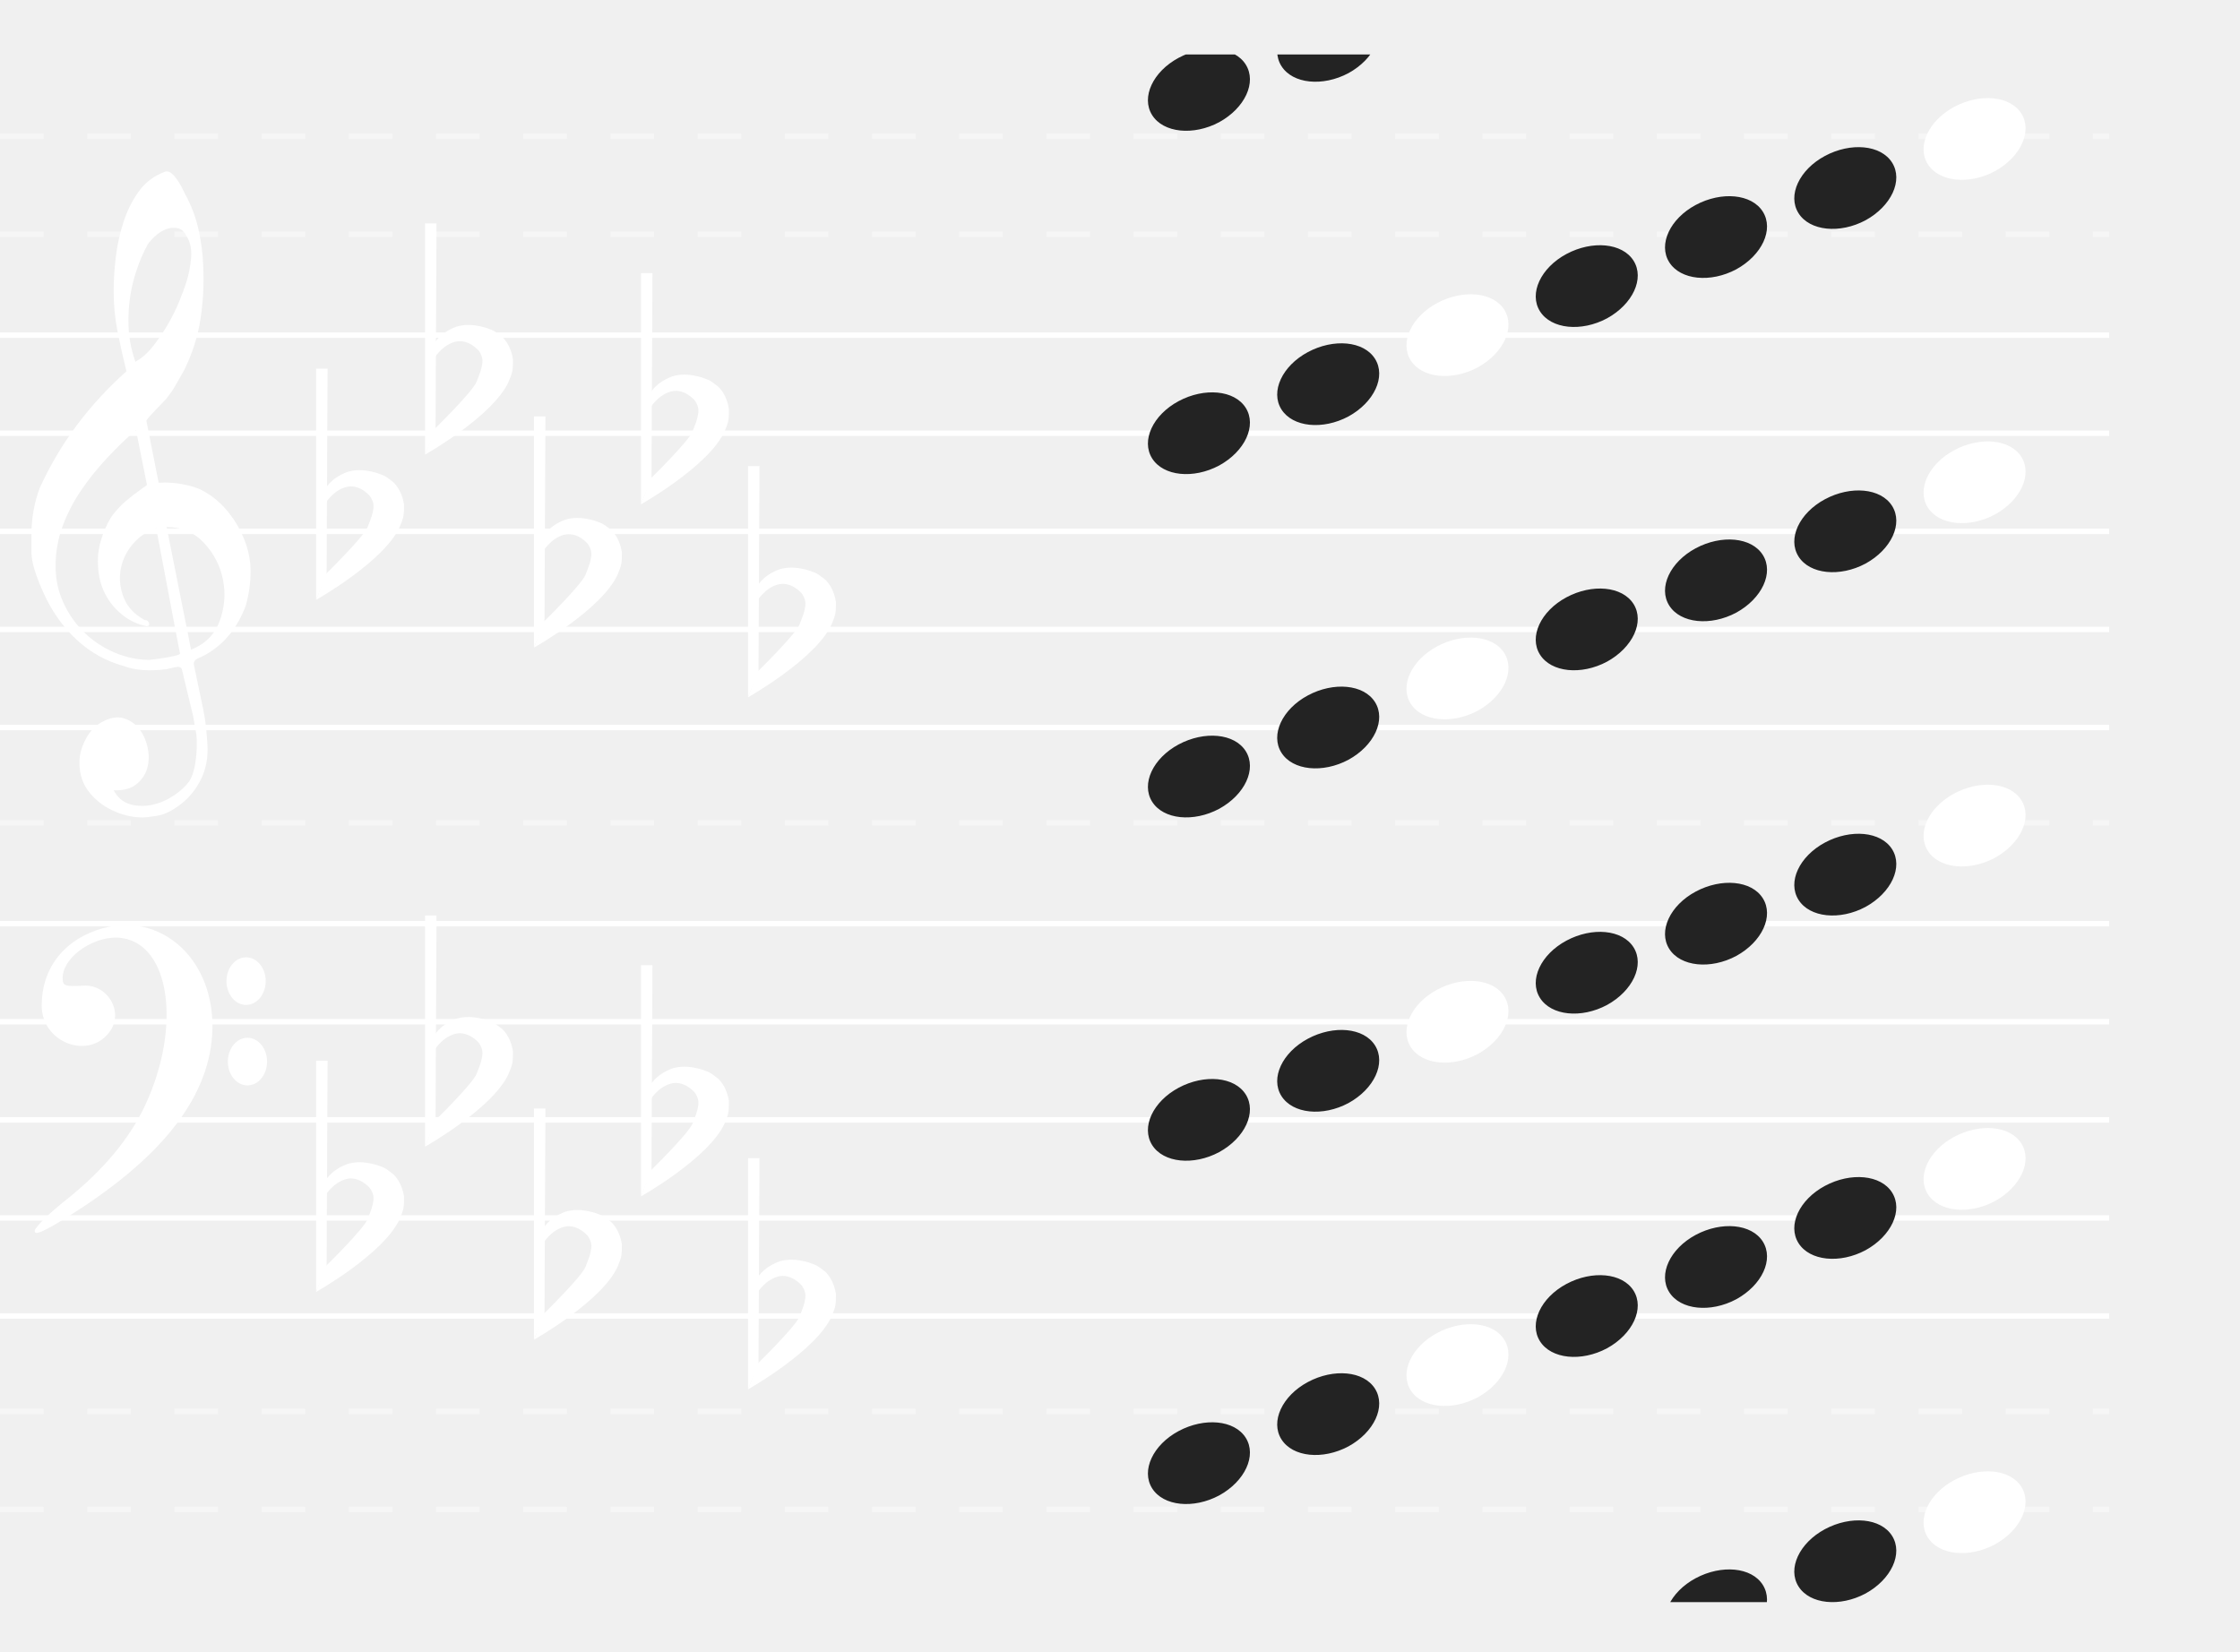
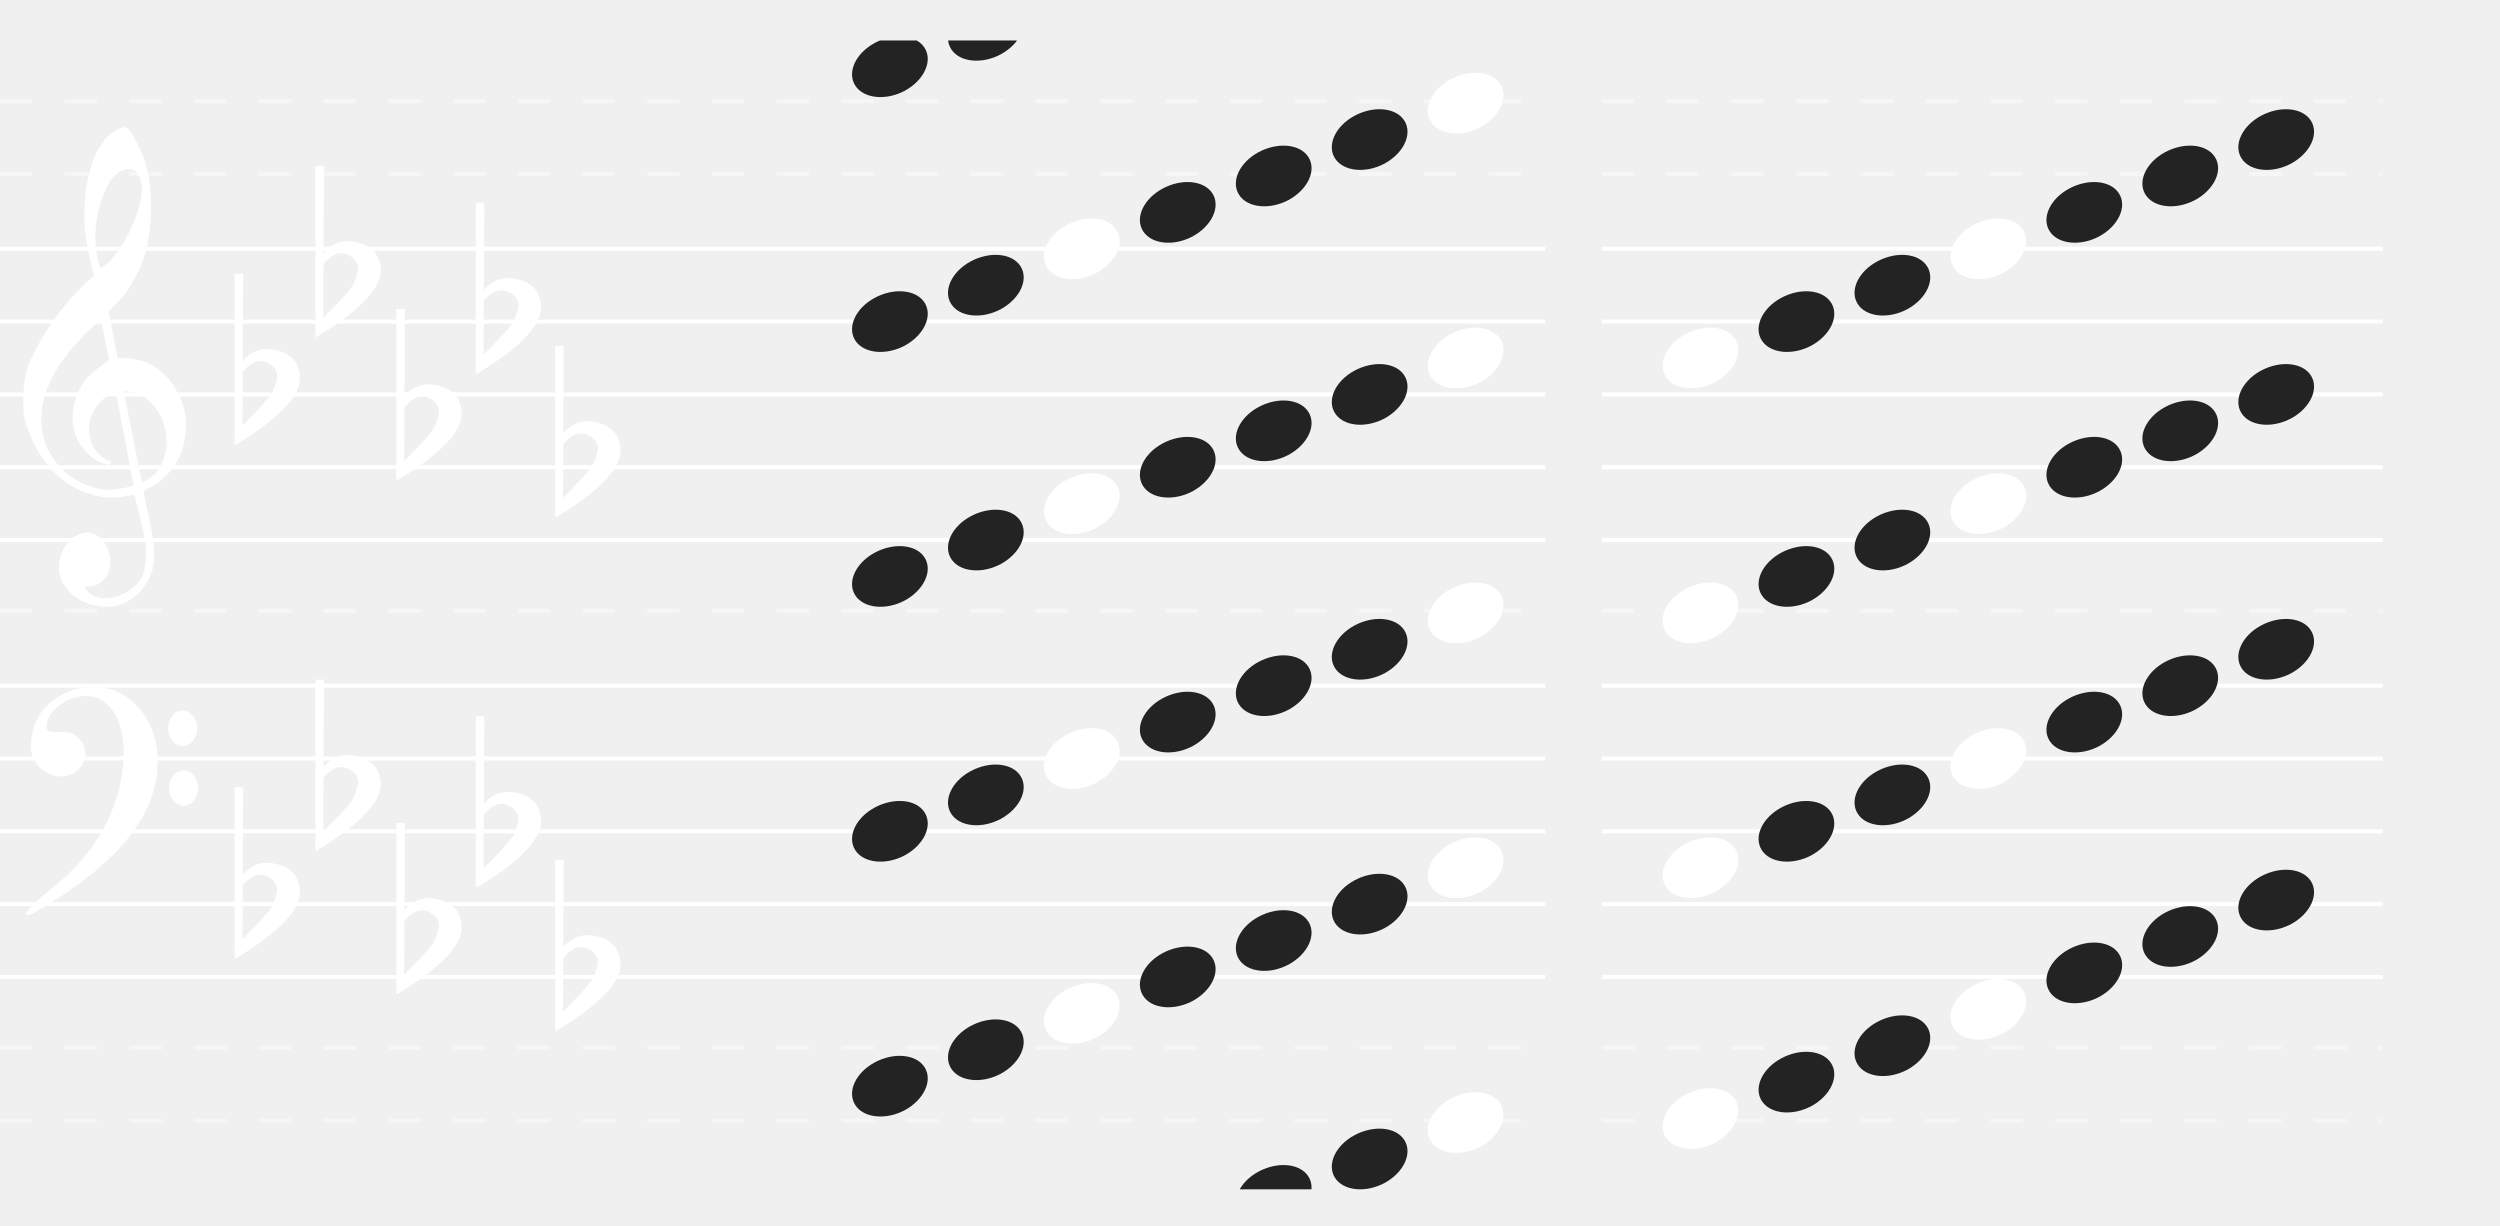
- <svg xmlns="http://www.w3.org/2000/svg" width="411" height="303" viewBox="0 0 411 303" fill="none">
-   <line y1="25" x2="387" y2="25" stroke="white" stroke-opacity="0.4" stroke-dasharray="8 8" />
-   <line y1="43" x2="387" y2="43" stroke="white" stroke-opacity="0.4" stroke-dasharray="8 8" />
-   <path d="M0 61.5H387" stroke="white" />
-   <path d="M0 79.5H387" stroke="white" />
-   <path d="M0 97.5H387" stroke="white" />
-   <path d="M0 115.5H387" stroke="white" />
-   <path d="M0 133.5H387" stroke="white" />
-   <line x1="4.2447e-08" y1="151" x2="387" y2="151" stroke="white" stroke-opacity="0.4" stroke-dasharray="8 8" />
-   <path d="M0 169.5H387" stroke="white" />
-   <path d="M0 187.5H387" stroke="white" />
-   <path d="M0 205.5H387" stroke="white" />
-   <path d="M0 223.5H387" stroke="white" />
-   <path d="M0 241.5H387" stroke="white" />
-   <line x1="4.2447e-08" y1="259" x2="387" y2="259" stroke="white" stroke-opacity="0.4" stroke-dasharray="8 8" />
-   <line x1="4.2447e-08" y1="277" x2="387" y2="277" stroke="white" stroke-opacity="0.4" stroke-dasharray="8 8" />
-   <path d="M28.663 96.938C26.878 97.542 25.403 98.563 24.238 99.999C23.073 101.435 22.363 103.004 22.108 104.705C21.853 106.406 22.062 108.088 22.736 109.751C23.41 111.414 24.675 112.756 26.532 113.777C26.969 113.777 27.242 113.966 27.352 114.344C27.461 114.722 27.297 114.91 26.86 114.91C25.076 114.533 23.51 113.758 22.162 112.586C19.649 110.431 18.266 107.654 18.011 104.252C17.865 102.551 18.02 100.907 18.475 99.319C18.93 97.731 19.558 96.276 20.36 94.953C21.343 93.555 22.508 92.345 23.856 91.325C23.928 91.249 24.138 91.079 24.484 90.814C24.83 90.55 25.167 90.304 25.494 90.077C25.822 89.851 26.314 89.492 26.969 89L24.948 78.908C23.164 80.457 21.398 82.168 19.65 84.039C17.901 85.91 16.317 87.885 14.897 89.964C13.477 92.043 12.339 94.245 11.483 96.569C10.627 98.894 10.199 101.341 10.199 103.912C10.199 106.293 10.682 108.532 11.647 110.63C12.612 112.728 13.896 114.552 15.498 116.101C17.1 117.651 18.948 118.87 21.043 119.759C23.137 120.647 25.258 121.091 27.406 121.091C27.48 121.091 27.816 121.053 28.417 120.977C29.018 120.902 29.655 120.808 30.329 120.694C31.003 120.581 31.622 120.458 32.186 120.325C32.75 120.193 33.033 120.051 33.033 119.9L32.705 118.313C31.285 110.866 29.937 103.741 28.663 96.938ZM30.575 96.711L35.054 119.22C37.64 118.199 39.387 116.451 40.298 113.975C41.209 111.5 41.417 108.986 40.926 106.435C40.434 103.883 39.278 101.624 37.457 99.659C35.637 97.693 33.342 96.711 30.575 96.711ZM24.839 66.378C25.968 65.772 27.015 64.866 27.98 63.656C28.945 62.447 29.837 61.152 30.657 59.772C31.476 58.393 32.186 56.985 32.787 55.548C33.388 54.112 33.87 52.808 34.234 51.636C34.635 50.389 34.908 48.99 35.054 47.441C35.2 45.891 34.963 44.587 34.344 43.528C33.907 42.584 33.334 42.036 32.623 41.884C31.913 41.733 31.203 41.79 30.493 42.054C29.783 42.319 29.109 42.744 28.471 43.33C27.834 43.916 27.37 44.435 27.079 44.889C26.277 46.363 25.576 48.007 24.976 49.822C24.375 51.636 23.965 53.517 23.747 55.464C23.528 57.41 23.501 59.281 23.665 61.077C23.828 62.872 24.22 64.639 24.839 66.378ZM23.2 68.135C22.581 65.641 22.035 63.193 21.561 60.793C21.088 58.393 20.851 55.926 20.851 53.394C20.851 51.542 20.979 49.51 21.234 47.299C21.489 45.088 21.953 42.933 22.627 40.835C23.3 38.737 24.229 36.857 25.413 35.194C26.596 33.531 28.171 32.321 30.138 31.565C30.32 31.49 30.502 31.452 30.684 31.452C30.939 31.452 31.239 31.603 31.585 31.906C31.931 32.208 32.295 32.652 32.678 33.238C33.06 33.824 33.397 34.428 33.688 35.052C33.979 35.676 34.198 36.101 34.344 36.328C35.327 38.256 36.046 40.306 36.502 42.479C36.957 44.653 37.221 46.817 37.294 48.971C37.439 52.222 37.266 55.435 36.775 58.61C36.283 61.785 35.291 64.885 33.797 67.908C33.288 68.816 32.769 69.732 32.241 70.658C31.713 71.585 31.085 72.482 30.356 73.351C30.211 73.503 29.947 73.777 29.564 74.173C29.181 74.57 28.79 74.977 28.389 75.392C27.989 75.808 27.634 76.196 27.324 76.554C27.015 76.914 26.86 77.131 26.86 77.207L29.099 88.546C29.114 88.621 30.22 88.546 30.22 88.546C32.357 88.574 34.619 88.933 36.584 89.737C38.477 90.644 40.107 91.891 41.473 93.479C42.838 95.067 43.93 96.853 44.75 98.837C45.569 100.821 45.979 102.834 45.979 104.875C45.979 106.916 45.687 108.995 45.105 111.112C43.612 115.119 41.227 118.086 37.949 120.013C37.585 120.24 37.066 120.496 36.392 120.779C35.719 121.062 35.455 121.507 35.6 122.111C36.474 126.23 37.066 129.063 37.376 130.616C37.685 132.168 37.913 134.172 38.058 136.626C38.204 138.973 37.812 141.084 36.884 142.972C35.955 144.869 34.708 146.407 33.142 147.595C31.576 148.79 30.147 149.484 28.854 149.698C27.561 149.906 26.678 150.006 26.205 150.006C24.566 150.006 22.963 149.684 21.398 149.04C19.467 148.289 17.847 147.137 16.536 145.584C15.225 144.031 14.569 142.142 14.569 139.917C14.569 138.515 14.961 137.077 15.744 135.603C16.527 134.129 17.556 133.07 18.83 132.433C20.25 131.675 21.534 131.467 22.681 131.803C23.828 132.147 24.775 132.791 25.522 133.735C26.268 134.68 26.787 135.825 27.079 137.163C27.37 138.508 27.352 139.76 27.024 140.933C26.696 142.107 26.032 143.101 25.03 143.91C24.029 144.725 22.636 145.09 20.851 145.019C21.58 146.378 22.599 147.237 23.91 147.595C25.221 147.96 26.569 147.981 27.952 147.68C29.337 147.38 30.638 146.822 31.858 146.006C33.078 145.198 34.035 144.318 34.726 143.373C35.163 142.693 35.491 141.806 35.71 140.711C35.928 139.61 36.056 138.472 36.092 137.277C36.128 136.089 36.092 135.159 35.983 134.501C35.873 133.835 35.691 132.805 35.436 131.41C34.344 126.838 33.652 123.962 33.36 122.788C33.215 122.414 32.823 122.291 32.186 122.423C31.549 122.556 31.012 122.679 30.575 122.788C27.443 123.21 24.821 123.017 22.709 122.225C19.431 121.318 16.545 119.701 14.05 117.377C11.556 115.053 9.553 112.237 8.042 108.929C6.53 105.622 5.775 103.108 5.775 101.388C5.775 99.669 5.775 98.582 5.775 98.128C5.775 95.067 6.285 92.194 7.304 89.51C9.234 85.314 11.52 81.459 14.16 77.944C16.8 74.429 19.813 71.159 23.2 68.135Z" fill="white" />
-   <path d="M49.003 194.808C49.003 197.22 47.391 199.175 45.404 199.175C43.416 199.175 41.805 197.22 41.805 194.808C41.805 192.396 43.416 190.441 45.404 190.441C47.391 190.441 49.003 192.396 49.003 194.808ZM48.754 180.042C48.754 182.454 47.143 184.409 45.155 184.409C43.168 184.409 41.556 182.454 41.556 180.042C41.556 177.63 43.168 175.675 45.155 175.675C47.143 175.675 48.754 177.63 48.754 180.042ZM6.368 225.885C6.368 225.261 8.96 222.695 12.128 220.182C18.939 214.778 23.857 208.866 26.718 202.645C33.279 188.379 31.2 173.504 22.457 172.146C17.621 171.394 11.498 175.482 11.498 179.461C11.498 180.938 11.824 181.057 15.369 180.873C19.707 180.649 22.642 185.54 20.295 189.081C16.585 194.678 7.651 191.463 7.651 184.532C7.651 178.458 10.842 173.623 16.459 171.189C28.479 165.98 39.92 175.583 38.918 190.04C38.097 201.89 29.19 212.956 11.899 223.611C7.797 226.139 6.368 226.726 6.368 225.885Z" fill="white" />
+ <svg xmlns="http://www.w3.org/2000/svg" width="618" height="303" viewBox="0 0 618 303" fill="none">
+   <line x1="396" y1="25" x2="589" y2="25" stroke="white" stroke-opacity="0.4" stroke-dasharray="8 8" />
+   <line x1="396" y1="43" x2="589" y2="43" stroke="white" stroke-opacity="0.4" stroke-dasharray="8 8" />
+   <path d="M396 61.5H589" stroke="white" />
+   <path d="M396 79.5H589" stroke="white" />
+   <path d="M396 97.5H589" stroke="white" />
+   <path d="M396 115.5H589" stroke="white" />
+   <path d="M396 133.5H589" stroke="white" />
+   <line x1="396" y1="151" x2="589" y2="151" stroke="white" stroke-opacity="0.4" stroke-dasharray="8 8" />
+   <path d="M396 169.5H589" stroke="white" />
+   <path d="M396 187.5H589" stroke="white" />
+   <path d="M396 205.5H589" stroke="white" />
+   <path d="M396 223.5H589" stroke="white" />
+   <path d="M396 241.5H589" stroke="white" />
+   <line x1="396" y1="259" x2="589" y2="259" stroke="white" stroke-opacity="0.4" stroke-dasharray="8 8" />
+   <line x1="396" y1="277" x2="589" y2="277" stroke="white" stroke-opacity="0.4" stroke-dasharray="8 8" />
+   <line y1="25" x2="382" y2="25" stroke="white" stroke-opacity="0.4" stroke-dasharray="8 8" />
+   <line y1="43" x2="382" y2="43" stroke="white" stroke-opacity="0.4" stroke-dasharray="8 8" />
+   <path d="M0 61.5H382" stroke="white" />
+   <path d="M0 79.5H382" stroke="white" />
+   <path d="M0 97.5H382" stroke="white" />
+   <path d="M0 115.5H382" stroke="white" />
+   <path d="M0 133.5H382" stroke="white" />
+   <line x1="4.2447e-08" y1="151" x2="382" y2="151" stroke="white" stroke-opacity="0.4" stroke-dasharray="8 8" />
+   <path d="M0 169.5H382" stroke="white" />
+   <path d="M0 187.5H382" stroke="white" />
+   <path d="M0 205.5H382" stroke="white" />
+   <path d="M0 223.5H382" stroke="white" />
+   <path d="M0 241.5H382" stroke="white" />
+   <line x1="4.2447e-08" y1="259" x2="382" y2="259" stroke="white" stroke-opacity="0.4" stroke-dasharray="8 8" />
+   <line x1="4.2447e-08" y1="277" x2="382" y2="277" stroke="white" stroke-opacity="0.4" stroke-dasharray="8 8" />
+   <path d="M28.663 96.938C26.878 97.542 25.403 98.563 24.238 99.999C23.073 101.435 22.363 103.004 22.108 104.705C21.853 106.406 22.062 108.088 22.736 109.751C23.41 111.414 24.675 112.756 26.532 113.777C26.969 113.777 27.242 113.966 27.352 114.344C27.461 114.722 27.297 114.91 26.86 114.91C25.076 114.533 23.51 113.758 22.162 112.586C19.649 110.431 18.266 107.654 18.011 104.252C17.865 102.551 18.02 100.907 18.475 99.319C18.93 97.731 19.558 96.276 20.36 94.953C21.343 93.555 22.508 92.345 23.856 91.325C23.928 91.249 24.138 91.079 24.484 90.814C24.83 90.55 25.167 90.304 25.494 90.077C25.822 89.851 26.314 89.491 26.969 89L24.948 78.908C23.164 80.457 21.398 82.168 19.65 84.039C17.901 85.91 16.317 87.885 14.897 89.964C13.477 92.043 12.339 94.245 11.483 96.569C10.627 98.894 10.199 101.341 10.199 103.912C10.199 106.293 10.682 108.532 11.647 110.63C12.612 112.728 13.896 114.552 15.498 116.101C17.1 117.651 18.948 118.87 21.043 119.759C23.136 120.647 25.258 121.091 27.406 121.091C27.479 121.091 27.816 121.053 28.417 120.977C29.018 120.902 29.655 120.808 30.328 120.694C31.003 120.581 31.622 120.458 32.186 120.325C32.75 120.193 33.033 120.051 33.033 119.9L32.705 118.313C31.285 110.866 29.937 103.741 28.663 96.938V96.938ZM30.575 96.711L35.054 119.22C37.64 118.199 39.387 116.451 40.298 113.975C41.209 111.5 41.417 108.986 40.926 106.435C40.434 103.883 39.278 101.624 37.457 99.659C35.637 97.693 33.342 96.711 30.575 96.711V96.711ZM24.839 66.378C25.968 65.772 27.015 64.866 27.98 63.656C28.945 62.447 29.837 61.152 30.657 59.772C31.476 58.393 32.186 56.985 32.787 55.548C33.388 54.112 33.87 52.808 34.234 51.636C34.635 50.389 34.908 48.99 35.054 47.441C35.2 45.891 34.963 44.587 34.344 43.528C33.907 42.584 33.333 42.036 32.623 41.884C31.913 41.733 31.203 41.79 30.493 42.054C29.783 42.319 29.109 42.744 28.471 43.33C27.834 43.916 27.37 44.435 27.079 44.889C26.277 46.363 25.576 48.007 24.976 49.822C24.375 51.636 23.965 53.517 23.747 55.464C23.528 57.41 23.501 59.281 23.665 61.077C23.828 62.872 24.22 64.639 24.839 66.378V66.378ZM23.2 68.135C22.581 65.641 22.035 63.193 21.561 60.793C21.088 58.393 20.851 55.926 20.851 53.394C20.851 51.542 20.979 49.51 21.234 47.299C21.488 45.088 21.953 42.933 22.627 40.835C23.3 38.737 24.229 36.857 25.413 35.194C26.596 33.531 28.171 32.321 30.138 31.565C30.32 31.49 30.502 31.452 30.684 31.452C30.939 31.452 31.239 31.603 31.585 31.906C31.931 32.208 32.295 32.652 32.678 33.238C33.06 33.824 33.397 34.428 33.688 35.052C33.979 35.676 34.198 36.101 34.344 36.328C35.327 38.256 36.046 40.306 36.502 42.479C36.957 44.653 37.221 46.817 37.294 48.971C37.439 52.222 37.266 55.435 36.775 58.61C36.283 61.785 35.291 64.885 33.797 67.908C33.288 68.816 32.769 69.732 32.241 70.658C31.713 71.585 31.085 72.482 30.356 73.351C30.211 73.503 29.947 73.777 29.564 74.173C29.181 74.57 28.79 74.977 28.389 75.392C27.989 75.808 27.634 76.196 27.324 76.554C27.015 76.914 26.86 77.131 26.86 77.207L29.099 88.546C29.114 88.621 30.22 88.546 30.22 88.546C32.357 88.574 34.619 88.933 36.584 89.737C38.477 90.644 40.107 91.891 41.473 93.479C42.838 95.067 43.93 96.853 44.75 98.837C45.569 100.821 45.979 102.834 45.979 104.875C45.979 106.916 45.687 108.995 45.105 111.112C43.612 115.119 41.227 118.086 37.949 120.013C37.585 120.24 37.066 120.496 36.392 120.779C35.719 121.062 35.455 121.507 35.6 122.111C36.474 126.23 37.066 129.063 37.376 130.616C37.685 132.168 37.913 134.172 38.058 136.626C38.204 138.973 37.812 141.084 36.884 142.972C35.955 144.869 34.708 146.407 33.142 147.595C31.576 148.79 30.147 149.484 28.854 149.698C27.561 149.906 26.678 150.006 26.205 150.006C24.566 150.006 22.963 149.684 21.398 149.04C19.467 148.289 17.847 147.137 16.536 145.584C15.225 144.031 14.569 142.142 14.569 139.917C14.569 138.515 14.961 137.077 15.744 135.603C16.527 134.129 17.556 133.07 18.83 132.433C20.25 131.675 21.534 131.467 22.681 131.803C23.828 132.147 24.775 132.791 25.522 133.735C26.268 134.68 26.787 135.825 27.079 137.163C27.37 138.508 27.352 139.76 27.024 140.933C26.696 142.107 26.032 143.101 25.03 143.91C24.029 144.725 22.636 145.09 20.851 145.019C21.58 146.378 22.599 147.237 23.91 147.595C25.221 147.96 26.569 147.981 27.952 147.68C29.337 147.38 30.638 146.822 31.858 146.006C33.078 145.198 34.035 144.318 34.726 143.373C35.163 142.693 35.491 141.806 35.71 140.711C35.928 139.61 36.056 138.472 36.092 137.277C36.128 136.089 36.092 135.159 35.983 134.501C35.873 133.835 35.691 132.805 35.436 131.41C34.344 126.838 33.652 123.962 33.36 122.788C33.215 122.414 32.823 122.291 32.186 122.423C31.549 122.556 31.012 122.679 30.575 122.788C27.443 123.21 24.821 123.017 22.709 122.225C19.431 121.318 16.545 119.701 14.05 117.377C11.556 115.053 9.553 112.237 8.042 108.929C6.53 105.622 5.775 103.108 5.775 101.388C5.775 99.669 5.775 98.582 5.775 98.128C5.775 95.067 6.285 92.194 7.304 89.51C9.234 85.314 11.52 81.459 14.16 77.944C16.8 74.429 19.813 71.159 23.2 68.135V68.135Z" fill="white" />
+   <path d="M49.003 194.808C49.003 197.22 47.392 199.175 45.404 199.175C43.416 199.175 41.805 197.22 41.805 194.808C41.805 192.396 43.416 190.441 45.404 190.441C47.392 190.441 49.003 192.396 49.003 194.808ZM48.754 180.042C48.754 182.454 47.143 184.409 45.155 184.409C43.168 184.409 41.556 182.454 41.556 180.042C41.556 177.63 43.168 175.675 45.155 175.675C47.143 175.675 48.754 177.63 48.754 180.042ZM6.368 225.885C6.368 225.261 8.96 222.695 12.128 220.182C18.939 214.778 23.857 208.866 26.718 202.645C33.279 188.379 31.201 173.504 22.457 172.146C17.621 171.394 11.498 175.482 11.498 179.461C11.498 180.938 11.824 181.057 15.37 180.873C19.707 180.649 22.642 185.54 20.295 189.081C16.585 194.678 7.651 191.463 7.651 184.532C7.651 178.458 10.842 173.623 16.459 171.189C28.479 165.98 39.92 175.583 38.918 190.04C38.097 201.89 29.191 212.956 11.899 223.611C7.797 226.139 6.368 226.726 6.368 225.885V225.885Z" fill="white" />
  <path d="M58 194.649H60.104L59.929 232.519L58 237.045V194.649Z" fill="white" />
  <path d="M67.468 223.689C68.169 221.872 68.344 221.474 68.519 220.247C68.695 219.019 67.818 217.967 67.818 217.967C67.818 217.967 65.89 215.688 63.435 216.389C60.98 217.091 59.578 219.545 59.578 219.545V216.915C59.578 216.915 60.455 214.812 63.786 213.584C65.013 213.234 66.591 213.058 69.045 213.76C70.448 214.286 70.448 214.11 72.201 215.513C72.903 216.214 73.779 217.441 74.13 219.545C74.13 221.474 74.13 221.825 73.341 223.689C70.448 230.065 58 237.078 58 237.078L59.841 232.28C59.841 232.28 66.766 225.506 67.468 223.689Z" fill="white" />
  <path d="M77.987 168H80.091L79.915 205.87L77.987 210.396V168Z" fill="white" />
  <path d="M87.454 197.04C88.156 195.223 88.331 194.825 88.506 193.597C88.682 192.37 87.805 191.318 87.805 191.318C87.805 191.318 85.876 189.039 83.422 189.74C80.967 190.441 79.565 192.896 79.565 192.896V190.266C79.565 190.266 80.441 188.162 83.772 186.935C85 186.584 86.578 186.409 89.032 187.11C90.435 187.636 90.435 187.461 92.188 188.864C92.889 189.565 93.766 190.792 94.117 192.896C94.117 194.825 94.117 195.175 93.328 197.04C90.435 203.416 77.987 210.429 77.987 210.429L79.828 205.631C79.828 205.631 86.753 198.857 87.454 197.04Z" fill="white" />
  <path d="M97.974 203.416H100.078L99.903 241.286L97.974 245.812V203.416Z" fill="white" />
-   <path d="M107.442 232.455C108.143 230.638 108.318 230.24 108.494 229.013C108.669 227.786 107.792 226.734 107.792 226.734C107.792 226.734 105.864 224.455 103.409 225.156C100.955 225.857 99.552 228.312 99.552 228.312V225.682C99.552 225.682 100.429 223.578 103.76 222.351C104.987 222 106.565 221.825 109.02 222.526C110.422 223.052 110.422 222.877 112.175 224.279C112.877 224.981 113.753 226.208 114.104 228.312C114.104 230.24 114.104 230.591 113.316 232.455C110.422 238.831 97.974 245.844 97.974 245.844L99.816 241.046C99.816 241.046 106.74 234.273 107.442 232.455Z" fill="white" />
+   <path d="M107.442 232.455C108.143 230.638 108.318 230.24 108.494 229.013C108.669 227.786 107.792 226.734 107.792 226.734C107.792 226.734 105.864 224.455 103.409 225.156C100.955 225.857 99.552 228.312 99.552 228.312V225.682C99.552 225.682 100.429 223.578 103.76 222.351C104.987 222 106.565 221.825 109.02 222.526C110.422 223.052 110.422 222.877 112.176 224.279C112.877 224.981 113.753 226.208 114.104 228.312C114.104 230.24 114.104 230.591 113.316 232.455C110.422 238.831 97.974 245.844 97.974 245.844L99.816 241.046C99.816 241.046 106.74 234.273 107.442 232.455Z" fill="white" />
  <path d="M117.611 177.117H119.714L119.539 214.987L117.611 219.513V177.117Z" fill="white" />
  <path d="M127.078 206.157C127.779 204.34 127.955 203.942 128.13 202.715C128.305 201.487 127.429 200.435 127.429 200.435C127.429 200.435 125.5 198.156 123.046 198.857C120.591 199.559 119.189 202.013 119.189 202.013V199.383C119.189 199.383 120.065 197.28 123.396 196.052C124.624 195.702 126.202 195.526 128.656 196.228C130.059 196.754 130.059 196.578 131.812 197.981C132.513 198.682 133.39 199.909 133.74 202.013C133.74 203.942 133.74 204.292 132.952 206.157C130.059 212.533 117.611 219.546 117.611 219.546L119.452 214.748C119.452 214.748 126.377 207.974 127.078 206.157Z" fill="white" />
  <path d="M137.247 212.532H139.35L139.175 250.402L137.247 254.928V212.532Z" fill="white" />
  <path d="M146.714 241.572C147.415 239.755 147.591 239.357 147.766 238.13C147.941 236.903 147.065 235.851 147.065 235.851C147.065 235.851 145.136 233.571 142.682 234.273C140.227 234.974 138.824 237.428 138.824 237.428V234.799C138.824 234.799 139.701 232.695 143.032 231.467C144.259 231.117 145.837 230.941 148.292 231.643C149.695 232.169 149.695 231.993 151.448 233.396C152.149 234.097 153.026 235.325 153.376 237.428C153.376 239.357 153.376 239.708 152.588 241.572C149.695 247.948 137.246 254.961 137.246 254.961L139.088 250.163C139.088 250.163 146.013 243.39 146.714 241.572Z" fill="white" />
  <path d="M58 67.649H60.104L59.929 105.519L58 110.045V67.649Z" fill="white" />
  <path d="M67.468 96.689C68.169 94.872 68.344 94.474 68.519 93.247C68.695 92.019 67.818 90.967 67.818 90.967C67.818 90.967 65.89 88.688 63.435 89.389C60.98 90.091 59.578 92.545 59.578 92.545V89.915C59.578 89.915 60.455 87.812 63.786 86.584C65.013 86.234 66.591 86.058 69.045 86.76C70.448 87.285 70.448 87.11 72.201 88.513C72.903 89.214 73.779 90.441 74.13 92.545C74.13 94.474 74.13 94.825 73.341 96.689C70.448 103.065 58 110.078 58 110.078L59.841 105.28C59.841 105.28 66.766 98.506 67.468 96.689Z" fill="white" />
  <path d="M77.987 41H80.091L79.915 78.87L77.987 83.396V41Z" fill="white" />
  <path d="M87.454 70.04C88.156 68.222 88.331 67.825 88.506 66.597C88.682 65.37 87.805 64.318 87.805 64.318C87.805 64.318 85.876 62.039 83.422 62.74C80.967 63.441 79.565 65.896 79.565 65.896V63.266C79.565 63.266 80.441 61.162 83.772 59.935C85 59.584 86.578 59.409 89.032 60.11C90.435 60.636 90.435 60.461 92.188 61.864C92.889 62.565 93.766 63.792 94.117 65.896C94.117 67.825 94.117 68.175 93.328 70.04C90.435 76.415 77.987 83.428 77.987 83.428L79.828 78.631C79.828 78.631 86.753 71.857 87.454 70.04Z" fill="white" />
  <path d="M97.974 76.416H100.078L99.903 114.286L97.974 118.812V76.416Z" fill="white" />
-   <path d="M107.442 105.455C108.143 103.638 108.318 103.24 108.494 102.013C108.669 100.786 107.792 99.734 107.792 99.734C107.792 99.734 105.864 97.454 103.409 98.156C100.955 98.857 99.552 101.312 99.552 101.312V98.682C99.552 98.682 100.429 96.578 103.76 95.351C104.987 95 106.565 94.825 109.02 95.526C110.422 96.052 110.422 95.877 112.175 97.279C112.877 97.981 113.753 99.208 114.104 101.312C114.104 103.24 114.104 103.591 113.316 105.455C110.422 111.831 97.974 118.844 97.974 118.844L99.816 114.046C99.816 114.046 106.74 107.273 107.442 105.455Z" fill="white" />
+   <path d="M107.442 105.455C108.143 103.638 108.318 103.24 108.494 102.013C108.669 100.786 107.792 99.734 107.792 99.734C107.792 99.734 105.864 97.454 103.409 98.156C100.955 98.857 99.552 101.312 99.552 101.312V98.682C99.552 98.682 100.429 96.578 103.76 95.351C104.987 95 106.565 94.825 109.02 95.526C110.422 96.052 110.422 95.877 112.176 97.279C112.877 97.981 113.753 99.208 114.104 101.312C114.104 103.24 114.104 103.591 113.316 105.455C110.422 111.831 97.974 118.844 97.974 118.844L99.816 114.046C99.816 114.046 106.74 107.273 107.442 105.455Z" fill="white" />
  <path d="M117.611 50.117H119.714L119.539 87.987L117.611 92.513V50.117Z" fill="white" />
  <path d="M127.078 79.157C127.779 77.34 127.955 76.942 128.13 75.715C128.305 74.487 127.429 73.435 127.429 73.435C127.429 73.435 125.5 71.156 123.046 71.857C120.591 72.559 119.189 75.013 119.189 75.013V72.383C119.189 72.383 120.065 70.279 123.396 69.052C124.624 68.702 126.202 68.526 128.656 69.228C130.059 69.754 130.059 69.578 131.812 70.981C132.513 71.682 133.39 72.909 133.74 75.013C133.74 76.942 133.74 77.293 132.952 79.157C130.059 85.533 117.611 92.546 117.611 92.546L119.452 87.748C119.452 87.748 126.377 80.974 127.078 79.157Z" fill="white" />
  <path d="M137.247 85.532H139.35L139.175 123.402L137.247 127.928V85.532Z" fill="white" />
  <path d="M146.714 114.572C147.415 112.755 147.591 112.357 147.766 111.13C147.941 109.903 147.065 108.851 147.065 108.851C147.065 108.851 145.136 106.571 142.682 107.273C140.227 107.974 138.824 110.428 138.824 110.428V107.799C138.824 107.799 139.701 105.695 143.032 104.467C144.259 104.117 145.837 103.941 148.292 104.643C149.695 105.169 149.695 104.993 151.448 106.396C152.149 107.097 153.026 108.325 153.376 110.428C153.376 112.357 153.376 112.708 152.588 114.572C149.695 120.948 137.246 127.961 137.246 127.961L139.088 123.163C139.088 123.163 146.013 116.39 146.714 114.572Z" fill="white" />
-   <g clip-path="url(#clip0_25_4387)">
+   <g clip-path="url(#clip0_115_3588)">
    <path d="M211.396 21.121C209.333 17.844 211.544 13.134 216.26 10.608C220.977 8.083 226.504 8.561 228.568 11.837C230.631 15.114 228.42 19.824 223.704 22.418C218.987 24.944 213.46 24.398 211.396 21.121Z" fill="#232323" />
-     <path d="M235.116 12.121C233.052 8.844 235.263 4.134 239.98 1.608C244.696 -0.917 250.223 -0.439 252.287 2.837C254.35 6.114 252.14 10.824 247.423 13.418C242.706 15.944 237.179 15.398 235.116 12.121Z" fill="#232323" />
+     <path d="M235.116 12.121C233.052 8.844 235.263 4.134 239.98 1.608C244.696 -0.917 250.223 -0.439 252.287 2.837C254.35 6.114 252.14 10.824 247.423 13.418C242.706 15.944 237.179 15.398 235.116 12.121V12.121Z" fill="#232323" />
    <path d="M211.396 84.121C209.333 80.844 211.544 76.134 216.26 73.609C220.977 71.083 226.504 71.561 228.568 74.837C230.631 78.114 228.42 82.824 223.704 85.418C218.987 87.944 213.46 87.397 211.396 84.121Z" fill="#232323" />
-     <path d="M235.116 75.121C233.052 71.844 235.263 67.134 239.98 64.609C244.696 62.083 250.223 62.561 252.287 65.837C254.35 69.114 252.14 73.824 247.423 76.418C242.706 78.944 237.179 78.397 235.116 75.121Z" fill="#232323" />
-     <path d="M258.835 66.121C256.772 62.844 258.983 58.134 263.699 55.608C268.416 53.083 273.943 53.561 276.006 56.837C278.07 60.114 275.859 64.824 271.142 67.418C266.426 69.944 260.899 69.397 258.835 66.121Z" fill="white" />
-     <path d="M282.555 57.121C280.491 53.844 282.702 49.134 287.419 46.608C292.135 44.083 297.662 44.561 299.726 47.837C301.789 51.114 299.579 55.824 294.862 58.418C290.145 60.944 284.618 60.398 282.555 57.121Z" fill="#232323" />
-     <path d="M306.274 48.121C304.211 44.844 306.421 40.134 311.138 37.608C315.855 35.083 321.382 35.561 323.445 38.837C325.509 42.114 323.298 46.824 318.581 49.418C313.865 51.944 308.338 51.398 306.274 48.121Z" fill="#232323" />
-     <path d="M329.994 39.121C327.93 35.844 330.141 31.134 334.858 28.608C339.574 26.083 345.101 26.561 347.165 29.837C349.228 33.114 347.018 37.824 342.301 40.418C337.584 42.944 332.057 42.398 329.994 39.121Z" fill="#232323" />
-     <path d="M353.713 30.121C351.65 26.844 353.86 22.134 358.577 19.608C363.294 17.083 368.821 17.561 370.884 20.837C372.948 24.114 370.737 28.824 366.02 31.418C361.304 33.944 355.777 33.398 353.713 30.121Z" fill="white" />
+     <path d="M235.116 75.121C233.052 71.844 235.263 67.134 239.98 64.609C244.696 62.083 250.223 62.561 252.287 65.837C254.35 69.114 252.14 73.824 247.423 76.418C242.706 78.944 237.179 78.397 235.116 75.121V75.121Z" fill="#232323" />
+     <path d="M258.835 66.121C256.772 62.844 258.983 58.134 263.699 55.608C268.416 53.083 273.943 53.561 276.006 56.837C278.07 60.114 275.859 64.824 271.142 67.418C266.426 69.944 260.899 69.397 258.835 66.121V66.121Z" fill="white" />
+     <path d="M282.555 57.121C280.491 53.844 282.702 49.134 287.419 46.608C292.135 44.083 297.662 44.561 299.726 47.837C301.789 51.114 299.579 55.824 294.862 58.418C290.145 60.944 284.618 60.398 282.555 57.121V57.121Z" fill="#232323" />
+     <path d="M306.274 48.121C304.211 44.844 306.421 40.134 311.138 37.608C315.855 35.083 321.382 35.561 323.445 38.837C325.509 42.114 323.298 46.824 318.581 49.418C313.865 51.944 308.338 51.398 306.274 48.121V48.121Z" fill="#232323" />
+     <path d="M329.994 39.121C327.93 35.844 330.141 31.134 334.858 28.608C339.574 26.083 345.101 26.561 347.165 29.837C349.228 33.114 347.018 37.824 342.301 40.418C337.584 42.944 332.057 42.398 329.994 39.121V39.121Z" fill="#232323" />
+     <path d="M353.713 30.121C351.65 26.844 353.86 22.134 358.577 19.608C363.294 17.083 368.821 17.561 370.884 20.837C372.948 24.114 370.737 28.824 366.02 31.418C361.304 33.944 355.777 33.398 353.713 30.121V30.121Z" fill="white" />
    <path d="M211.396 147.121C209.333 143.844 211.544 139.134 216.26 136.608C220.977 134.083 226.504 134.561 228.568 137.837C230.631 141.114 228.42 145.824 223.704 148.418C218.987 150.944 213.46 150.398 211.396 147.121Z" fill="#232323" />
-     <path d="M235.116 138.121C233.052 134.844 235.263 130.134 239.98 127.608C244.696 125.083 250.223 125.561 252.287 128.837C254.35 132.114 252.14 136.824 247.423 139.418C242.706 141.944 237.179 141.398 235.116 138.121Z" fill="#232323" />
-     <path d="M258.835 129.121C256.772 125.844 258.983 121.134 263.699 118.608C268.416 116.083 273.943 116.561 276.006 119.837C278.07 123.114 275.859 127.824 271.142 130.418C266.426 132.944 260.899 132.398 258.835 129.121Z" fill="white" />
-     <path d="M282.555 120.121C280.491 116.844 282.702 112.134 287.419 109.608C292.135 107.083 297.662 107.561 299.726 110.837C301.789 114.114 299.579 118.824 294.862 121.418C290.145 123.944 284.618 123.398 282.555 120.121Z" fill="#232323" />
-     <path d="M306.274 111.121C304.211 107.844 306.421 103.134 311.138 100.608C315.855 98.083 321.382 98.561 323.445 101.837C325.509 105.114 323.298 109.824 318.581 112.418C313.865 114.944 308.338 114.398 306.274 111.121Z" fill="#232323" />
-     <path d="M329.994 102.121C327.93 98.844 330.141 94.134 334.858 91.609C339.574 89.083 345.101 89.561 347.165 92.837C349.228 96.114 347.018 100.824 342.301 103.418C337.584 105.944 332.057 105.398 329.994 102.121Z" fill="#232323" />
-     <path d="M353.713 93.121C351.65 89.844 353.86 85.134 358.577 82.609C363.294 80.083 368.821 80.561 370.884 83.837C372.948 87.114 370.737 91.824 366.02 94.418C361.304 96.944 355.777 96.397 353.713 93.121Z" fill="white" />
+     <path d="M235.116 138.121C233.052 134.844 235.263 130.134 239.98 127.608C244.696 125.083 250.223 125.561 252.287 128.837C254.35 132.114 252.14 136.824 247.423 139.418C242.706 141.944 237.179 141.398 235.116 138.121V138.121Z" fill="#232323" />
+     <path d="M258.835 129.121C256.772 125.844 258.983 121.134 263.699 118.608C268.416 116.083 273.943 116.561 276.006 119.837C278.07 123.114 275.859 127.824 271.142 130.418C266.426 132.944 260.899 132.398 258.835 129.121V129.121Z" fill="white" />
+     <path d="M282.555 120.121C280.491 116.844 282.702 112.134 287.419 109.608C292.135 107.083 297.662 107.561 299.726 110.837C301.789 114.114 299.579 118.824 294.862 121.418C290.145 123.944 284.618 123.398 282.555 120.121V120.121Z" fill="#232323" />
+     <path d="M306.274 111.121C304.211 107.844 306.421 103.134 311.138 100.608C315.855 98.083 321.382 98.561 323.445 101.837C325.509 105.114 323.298 109.824 318.581 112.418C313.865 114.944 308.338 114.398 306.274 111.121V111.121Z" fill="#232323" />
+     <path d="M329.994 102.121C327.93 98.844 330.141 94.134 334.858 91.609C339.574 89.083 345.101 89.561 347.165 92.837C349.228 96.114 347.018 100.824 342.301 103.418C337.584 105.944 332.057 105.398 329.994 102.121V102.121Z" fill="#232323" />
+     <path d="M353.713 93.121C351.65 89.844 353.86 85.134 358.577 82.609C363.294 80.083 368.821 80.561 370.884 83.837C372.948 87.114 370.737 91.824 366.02 94.418C361.304 96.944 355.777 96.397 353.713 93.121V93.121Z" fill="white" />
    <path d="M211.396 210.121C209.333 206.844 211.544 202.134 216.26 199.608C220.977 197.083 226.504 197.561 228.568 200.837C230.631 204.114 228.42 208.824 223.704 211.418C218.987 213.944 213.46 213.398 211.396 210.121Z" fill="#232323" />
-     <path d="M235.116 201.121C233.052 197.844 235.263 193.134 239.98 190.608C244.696 188.083 250.223 188.561 252.287 191.837C254.35 195.114 252.14 199.824 247.423 202.418C242.706 204.944 237.179 204.398 235.116 201.121Z" fill="#232323" />
-     <path d="M258.835 192.121C256.772 188.844 258.983 184.134 263.699 181.608C268.416 179.083 273.943 179.561 276.006 182.837C278.07 186.114 275.859 190.824 271.142 193.418C266.426 195.944 260.899 195.398 258.835 192.121Z" fill="white" />
-     <path d="M282.555 183.121C280.491 179.844 282.702 175.134 287.419 172.608C292.135 170.083 297.662 170.561 299.726 173.837C301.789 177.114 299.579 181.824 294.862 184.418C290.145 186.944 284.618 186.398 282.555 183.121Z" fill="#232323" />
-     <path d="M306.274 174.121C304.211 170.844 306.421 166.134 311.138 163.608C315.855 161.083 321.382 161.561 323.445 164.837C325.509 168.114 323.298 172.824 318.581 175.418C313.865 177.944 308.338 177.398 306.274 174.121Z" fill="#232323" />
-     <path d="M329.994 165.121C327.93 161.844 330.141 157.134 334.858 154.608C339.574 152.083 345.101 152.561 347.165 155.837C349.228 159.114 347.018 163.824 342.301 166.418C337.584 168.944 332.057 168.398 329.994 165.121Z" fill="#232323" />
-     <path d="M353.713 156.121C351.65 152.844 353.86 148.134 358.577 145.608C363.294 143.083 368.821 143.561 370.884 146.837C372.948 150.114 370.737 154.824 366.02 157.418C361.304 159.944 355.777 159.398 353.713 156.121Z" fill="white" />
+     <path d="M235.116 201.121C233.052 197.844 235.263 193.134 239.98 190.608C244.696 188.083 250.223 188.561 252.287 191.837C254.35 195.114 252.14 199.824 247.423 202.418C242.706 204.944 237.179 204.398 235.116 201.121V201.121Z" fill="#232323" />
+     <path d="M258.835 192.121C256.772 188.844 258.983 184.134 263.699 181.608C268.416 179.083 273.943 179.561 276.006 182.837C278.07 186.114 275.859 190.824 271.142 193.418C266.426 195.944 260.899 195.398 258.835 192.121V192.121Z" fill="white" />
+     <path d="M282.555 183.121C280.491 179.844 282.702 175.134 287.419 172.608C292.135 170.083 297.662 170.561 299.726 173.837C301.789 177.114 299.579 181.824 294.862 184.418C290.145 186.944 284.618 186.398 282.555 183.121V183.121Z" fill="#232323" />
+     <path d="M306.274 174.121C304.211 170.844 306.421 166.134 311.138 163.608C315.855 161.083 321.382 161.561 323.445 164.837C325.509 168.114 323.298 172.824 318.581 175.418C313.865 177.944 308.338 177.398 306.274 174.121V174.121Z" fill="#232323" />
+     <path d="M329.994 165.121C327.93 161.844 330.141 157.134 334.858 154.608C339.574 152.083 345.101 152.561 347.165 155.837C349.228 159.114 347.018 163.824 342.301 166.418C337.584 168.944 332.057 168.398 329.994 165.121V165.121Z" fill="#232323" />
+     <path d="M353.713 156.121C351.65 152.844 353.86 148.134 358.577 145.608C363.294 143.083 368.821 143.561 370.884 146.837C372.948 150.114 370.737 154.824 366.02 157.418C361.304 159.944 355.777 159.398 353.713 156.121V156.121Z" fill="white" />
    <path d="M211.396 273.121C209.333 269.844 211.544 265.134 216.26 262.608C220.977 260.083 226.504 260.561 228.568 263.837C230.631 267.114 228.42 271.824 223.704 274.418C218.987 276.944 213.46 276.398 211.396 273.121Z" fill="#232323" />
-     <path d="M235.116 264.121C233.052 260.844 235.263 256.134 239.98 253.608C244.696 251.083 250.223 251.561 252.287 254.837C254.35 258.114 252.14 262.824 247.423 265.418C242.706 267.944 237.179 267.398 235.116 264.121Z" fill="#232323" />
-     <path d="M258.835 255.121C256.772 251.844 258.983 247.134 263.699 244.608C268.416 242.083 273.943 242.561 276.006 245.837C278.07 249.114 275.859 253.824 271.142 256.418C266.426 258.944 260.899 258.398 258.835 255.121Z" fill="white" />
-     <path d="M282.555 246.121C280.491 242.844 282.702 238.134 287.419 235.608C292.135 233.083 297.662 233.561 299.726 236.837C301.789 240.114 299.579 244.824 294.862 247.418C290.145 249.944 284.618 249.398 282.555 246.121Z" fill="#232323" />
-     <path d="M306.274 237.121C304.211 233.844 306.421 229.134 311.138 226.608C315.855 224.083 321.382 224.561 323.445 227.837C325.509 231.114 323.298 235.824 318.581 238.418C313.865 240.944 308.338 240.398 306.274 237.121Z" fill="#232323" />
-     <path d="M329.994 228.121C327.93 224.844 330.141 220.134 334.858 217.608C339.574 215.083 345.101 215.561 347.165 218.837C349.228 222.114 347.018 226.824 342.301 229.418C337.584 231.944 332.057 231.398 329.994 228.121Z" fill="#232323" />
-     <path d="M353.713 219.121C351.65 215.844 353.86 211.134 358.577 208.608C363.294 206.083 368.821 206.561 370.884 209.837C372.948 213.114 370.737 217.824 366.02 220.418C361.304 222.944 355.777 222.398 353.713 219.121Z" fill="white" />
-     <path d="M306.272 300.121C304.208 296.844 306.419 292.134 311.136 289.608C315.853 287.083 321.38 287.561 323.443 290.837C325.507 294.114 323.296 298.824 318.579 301.418C313.863 303.944 308.336 303.398 306.272 300.121Z" fill="#232323" />
-     <path d="M329.991 291.121C327.928 287.844 330.139 283.134 334.855 280.608C339.572 278.083 345.099 278.561 347.163 281.837C349.226 285.114 347.015 289.824 342.299 292.418C337.582 294.944 332.055 294.398 329.991 291.121Z" fill="#232323" />
-     <path d="M353.711 282.121C351.647 278.844 353.858 274.134 358.575 271.608C363.292 269.083 368.819 269.561 370.882 272.837C372.946 276.114 370.735 280.824 366.018 283.418C361.302 285.944 355.774 285.398 353.711 282.121Z" fill="white" />
+     <path d="M235.116 264.121C233.052 260.844 235.263 256.134 239.98 253.608C244.696 251.083 250.223 251.561 252.287 254.837C254.35 258.114 252.14 262.824 247.423 265.418C242.706 267.944 237.179 267.398 235.116 264.121V264.121Z" fill="#232323" />
+     <path d="M258.835 255.121C256.772 251.844 258.983 247.134 263.699 244.608C268.416 242.083 273.943 242.561 276.006 245.837C278.07 249.114 275.859 253.824 271.142 256.418C266.426 258.944 260.899 258.398 258.835 255.121V255.121Z" fill="white" />
+     <path d="M282.555 246.121C280.491 242.844 282.702 238.134 287.419 235.608C292.135 233.083 297.662 233.561 299.726 236.837C301.789 240.114 299.579 244.824 294.862 247.418C290.145 249.944 284.618 249.398 282.555 246.121V246.121Z" fill="#232323" />
+     <path d="M306.274 237.121C304.211 233.844 306.421 229.134 311.138 226.608C315.855 224.083 321.382 224.561 323.445 227.837C325.509 231.114 323.298 235.824 318.581 238.418C313.865 240.944 308.338 240.398 306.274 237.121V237.121Z" fill="#232323" />
+     <path d="M329.994 228.121C327.93 224.844 330.141 220.134 334.858 217.608C339.574 215.083 345.101 215.561 347.165 218.837C349.228 222.114 347.018 226.824 342.301 229.418C337.584 231.944 332.057 231.398 329.994 228.121V228.121Z" fill="#232323" />
+     <path d="M353.713 219.121C351.65 215.844 353.86 211.134 358.577 208.608C363.294 206.083 368.821 206.561 370.884 209.837C372.948 213.114 370.737 217.824 366.02 220.418C361.304 222.944 355.777 222.398 353.713 219.121V219.121Z" fill="white" />
+     <path d="M306.272 300.121C304.208 296.844 306.419 292.134 311.136 289.608C315.853 287.083 321.38 287.561 323.443 290.837C325.507 294.114 323.296 298.824 318.579 301.418C313.863 303.944 308.336 303.398 306.272 300.121V300.121Z" fill="#232323" />
+     <path d="M329.991 291.121C327.928 287.844 330.139 283.134 334.855 280.608C339.572 278.083 345.099 278.561 347.163 281.837C349.226 285.114 347.015 289.824 342.299 292.418C337.582 294.944 332.055 294.398 329.991 291.121V291.121Z" fill="#232323" />
+     <path d="M353.711 282.121C351.647 278.844 353.858 274.134 358.575 271.608C363.292 269.083 368.819 269.561 370.882 272.837C372.946 276.114 370.735 280.824 366.018 283.418C361.302 285.944 355.774 285.398 353.711 282.121V282.121Z" fill="white" />
  </g>
+   <path d="M411.774 281.121C409.711 277.844 411.921 273.134 416.638 270.608C421.355 268.083 426.882 268.561 428.945 271.837C431.009 275.114 428.798 279.824 424.081 282.418C419.365 284.944 413.838 284.398 411.774 281.121Z" fill="white" />
+   <path d="M435.494 272.121C433.43 268.844 435.641 264.134 440.358 261.608C445.074 259.083 450.601 259.561 452.665 262.837C454.728 266.114 452.518 270.824 447.801 273.418C443.084 275.944 437.557 275.398 435.494 272.121V272.121Z" fill="#232323" />
+   <path d="M459.213 263.121C457.15 259.844 459.36 255.134 464.077 252.608C468.794 250.083 474.321 250.561 476.384 253.837C478.448 257.114 476.237 261.824 471.52 264.418C466.804 266.944 461.277 266.398 459.213 263.121V263.121Z" fill="#232323" />
+   <path d="M482.933 254.121C480.869 250.844 483.08 246.134 487.797 243.608C492.513 241.083 498.04 241.561 500.104 244.837C502.167 248.114 499.956 252.824 495.24 255.418C490.523 257.944 484.996 257.398 482.933 254.121V254.121Z" fill="white" />
+   <path d="M506.652 245.121C504.589 241.844 506.799 237.134 511.516 234.608C516.233 232.083 521.76 232.561 523.823 235.837C525.887 239.114 523.676 243.824 518.959 246.418C514.243 248.944 508.716 248.398 506.652 245.121V245.121Z" fill="#232323" />
+   <path d="M530.371 236.121C528.308 232.844 530.519 228.134 535.235 225.608C539.952 223.083 545.479 223.561 547.543 226.837C549.606 230.114 547.395 234.824 542.679 237.418C537.962 239.944 532.435 239.398 530.371 236.121V236.121Z" fill="#232323" />
+   <path d="M554.091 227.121C552.027 223.844 554.238 219.134 558.955 216.608C563.672 214.083 569.199 214.561 571.262 217.837C573.326 221.114 571.115 225.824 566.398 228.418C561.682 230.944 556.154 230.398 554.091 227.121V227.121Z" fill="#232323" />
+   <path d="M411.774 219.121C409.711 215.844 411.921 211.134 416.638 208.608C421.355 206.083 426.882 206.561 428.945 209.837C431.009 213.114 428.798 217.824 424.081 220.418C419.365 222.944 413.838 222.398 411.774 219.121Z" fill="white" />
+   <path d="M435.494 210.121C433.43 206.844 435.641 202.134 440.358 199.608C445.074 197.083 450.601 197.561 452.665 200.837C454.728 204.114 452.518 208.824 447.801 211.418C443.084 213.944 437.557 213.398 435.494 210.121V210.121Z" fill="#232323" />
+   <path d="M459.213 201.121C457.15 197.844 459.36 193.134 464.077 190.608C468.794 188.083 474.321 188.561 476.384 191.837C478.448 195.114 476.237 199.824 471.52 202.418C466.804 204.944 461.277 204.398 459.213 201.121V201.121Z" fill="#232323" />
+   <path d="M482.933 192.121C480.869 188.844 483.08 184.134 487.797 181.608C492.513 179.083 498.04 179.561 500.104 182.837C502.167 186.114 499.956 190.824 495.24 193.418C490.523 195.944 484.996 195.398 482.933 192.121V192.121Z" fill="white" />
+   <path d="M506.652 183.121C504.589 179.844 506.799 175.134 511.516 172.608C516.233 170.083 521.76 170.561 523.823 173.837C525.887 177.114 523.676 181.824 518.959 184.418C514.243 186.944 508.716 186.398 506.652 183.121V183.121Z" fill="#232323" />
+   <path d="M530.371 174.121C528.308 170.844 530.519 166.134 535.235 163.608C539.952 161.083 545.479 161.561 547.543 164.837C549.606 168.114 547.395 172.824 542.679 175.418C537.962 177.944 532.435 177.398 530.371 174.121V174.121Z" fill="#232323" />
+   <path d="M554.091 165.121C552.027 161.844 554.238 157.134 558.955 154.608C563.672 152.083 569.199 152.561 571.262 155.837C573.326 159.114 571.115 163.824 566.398 166.418C561.682 168.944 556.154 168.398 554.091 165.121V165.121Z" fill="#232323" />
+   <path d="M411.774 156.121C409.711 152.844 411.921 148.134 416.638 145.608C421.355 143.083 426.882 143.561 428.945 146.837C431.009 150.114 428.798 154.824 424.081 157.418C419.365 159.944 413.838 159.398 411.774 156.121Z" fill="white" />
+   <path d="M435.494 147.121C433.43 143.844 435.641 139.134 440.358 136.608C445.074 134.083 450.601 134.561 452.665 137.837C454.728 141.114 452.518 145.824 447.801 148.418C443.084 150.944 437.557 150.398 435.494 147.121V147.121Z" fill="#232323" />
+   <path d="M459.213 138.121C457.15 134.844 459.36 130.134 464.077 127.608C468.794 125.083 474.321 125.561 476.384 128.837C478.448 132.114 476.237 136.824 471.52 139.418C466.804 141.944 461.277 141.398 459.213 138.121V138.121Z" fill="#232323" />
+   <path d="M482.933 129.121C480.869 125.844 483.08 121.134 487.797 118.608C492.513 116.083 498.04 116.561 500.104 119.837C502.167 123.114 499.956 127.824 495.24 130.418C490.523 132.944 484.996 132.398 482.933 129.121V129.121Z" fill="white" />
+   <path d="M506.652 120.121C504.589 116.844 506.799 112.134 511.516 109.608C516.233 107.083 521.76 107.561 523.823 110.837C525.887 114.114 523.676 118.824 518.959 121.418C514.243 123.944 508.716 123.398 506.652 120.121V120.121Z" fill="#232323" />
+   <path d="M530.371 111.121C528.308 107.844 530.519 103.134 535.235 100.608C539.952 98.083 545.479 98.561 547.543 101.837C549.606 105.114 547.395 109.824 542.679 112.418C537.962 114.944 532.435 114.398 530.371 111.121V111.121Z" fill="#232323" />
+   <path d="M554.091 102.121C552.027 98.844 554.238 94.134 558.955 91.609C563.672 89.083 569.199 89.561 571.262 92.837C573.326 96.114 571.115 100.824 566.398 103.418C561.682 105.944 556.154 105.398 554.091 102.121V102.121Z" fill="#232323" />
+   <path d="M411.774 93.121C409.711 89.844 411.921 85.134 416.638 82.609C421.355 80.083 426.882 80.561 428.945 83.837C431.009 87.114 428.798 91.824 424.081 94.418C419.365 96.944 413.838 96.397 411.774 93.121Z" fill="white" />
+   <path d="M435.494 84.121C433.43 80.844 435.641 76.134 440.358 73.609C445.074 71.083 450.601 71.561 452.665 74.837C454.728 78.114 452.518 82.824 447.801 85.418C443.084 87.944 437.557 87.397 435.494 84.121V84.121Z" fill="#232323" />
+   <path d="M459.213 75.121C457.15 71.844 459.36 67.134 464.077 64.609C468.794 62.083 474.321 62.561 476.384 65.837C478.448 69.114 476.237 73.824 471.52 76.418C466.804 78.944 461.277 78.397 459.213 75.121V75.121Z" fill="#232323" />
+   <path d="M482.933 66.121C480.869 62.844 483.08 58.134 487.797 55.608C492.513 53.083 498.04 53.561 500.104 56.837C502.167 60.114 499.956 64.824 495.24 67.418C490.523 69.944 484.996 69.397 482.933 66.121V66.121Z" fill="white" />
+   <path d="M506.652 57.121C504.589 53.844 506.799 49.134 511.516 46.608C516.233 44.083 521.76 44.561 523.823 47.837C525.887 51.114 523.676 55.824 518.959 58.418C514.243 60.944 508.716 60.398 506.652 57.121V57.121Z" fill="#232323" />
+   <path d="M530.371 48.121C528.308 44.844 530.519 40.134 535.235 37.608C539.952 35.083 545.479 35.561 547.543 38.837C549.606 42.114 547.395 46.824 542.679 49.418C537.962 51.944 532.435 51.398 530.371 48.121V48.121Z" fill="#232323" />
+   <path d="M554.091 39.121C552.027 35.844 554.238 31.134 558.955 28.608C563.672 26.083 569.199 26.561 571.262 29.837C573.326 33.114 571.115 37.824 566.398 40.418C561.682 42.944 556.154 42.398 554.091 39.121V39.121Z" fill="#232323" />
  <defs>
-     <clipPath id="clip0_25_4387">
+     <clipPath id="clip0_115_3588">
      <rect width="174" height="284" fill="white" transform="translate(208 10)" />
    </clipPath>
  </defs>
</svg>
